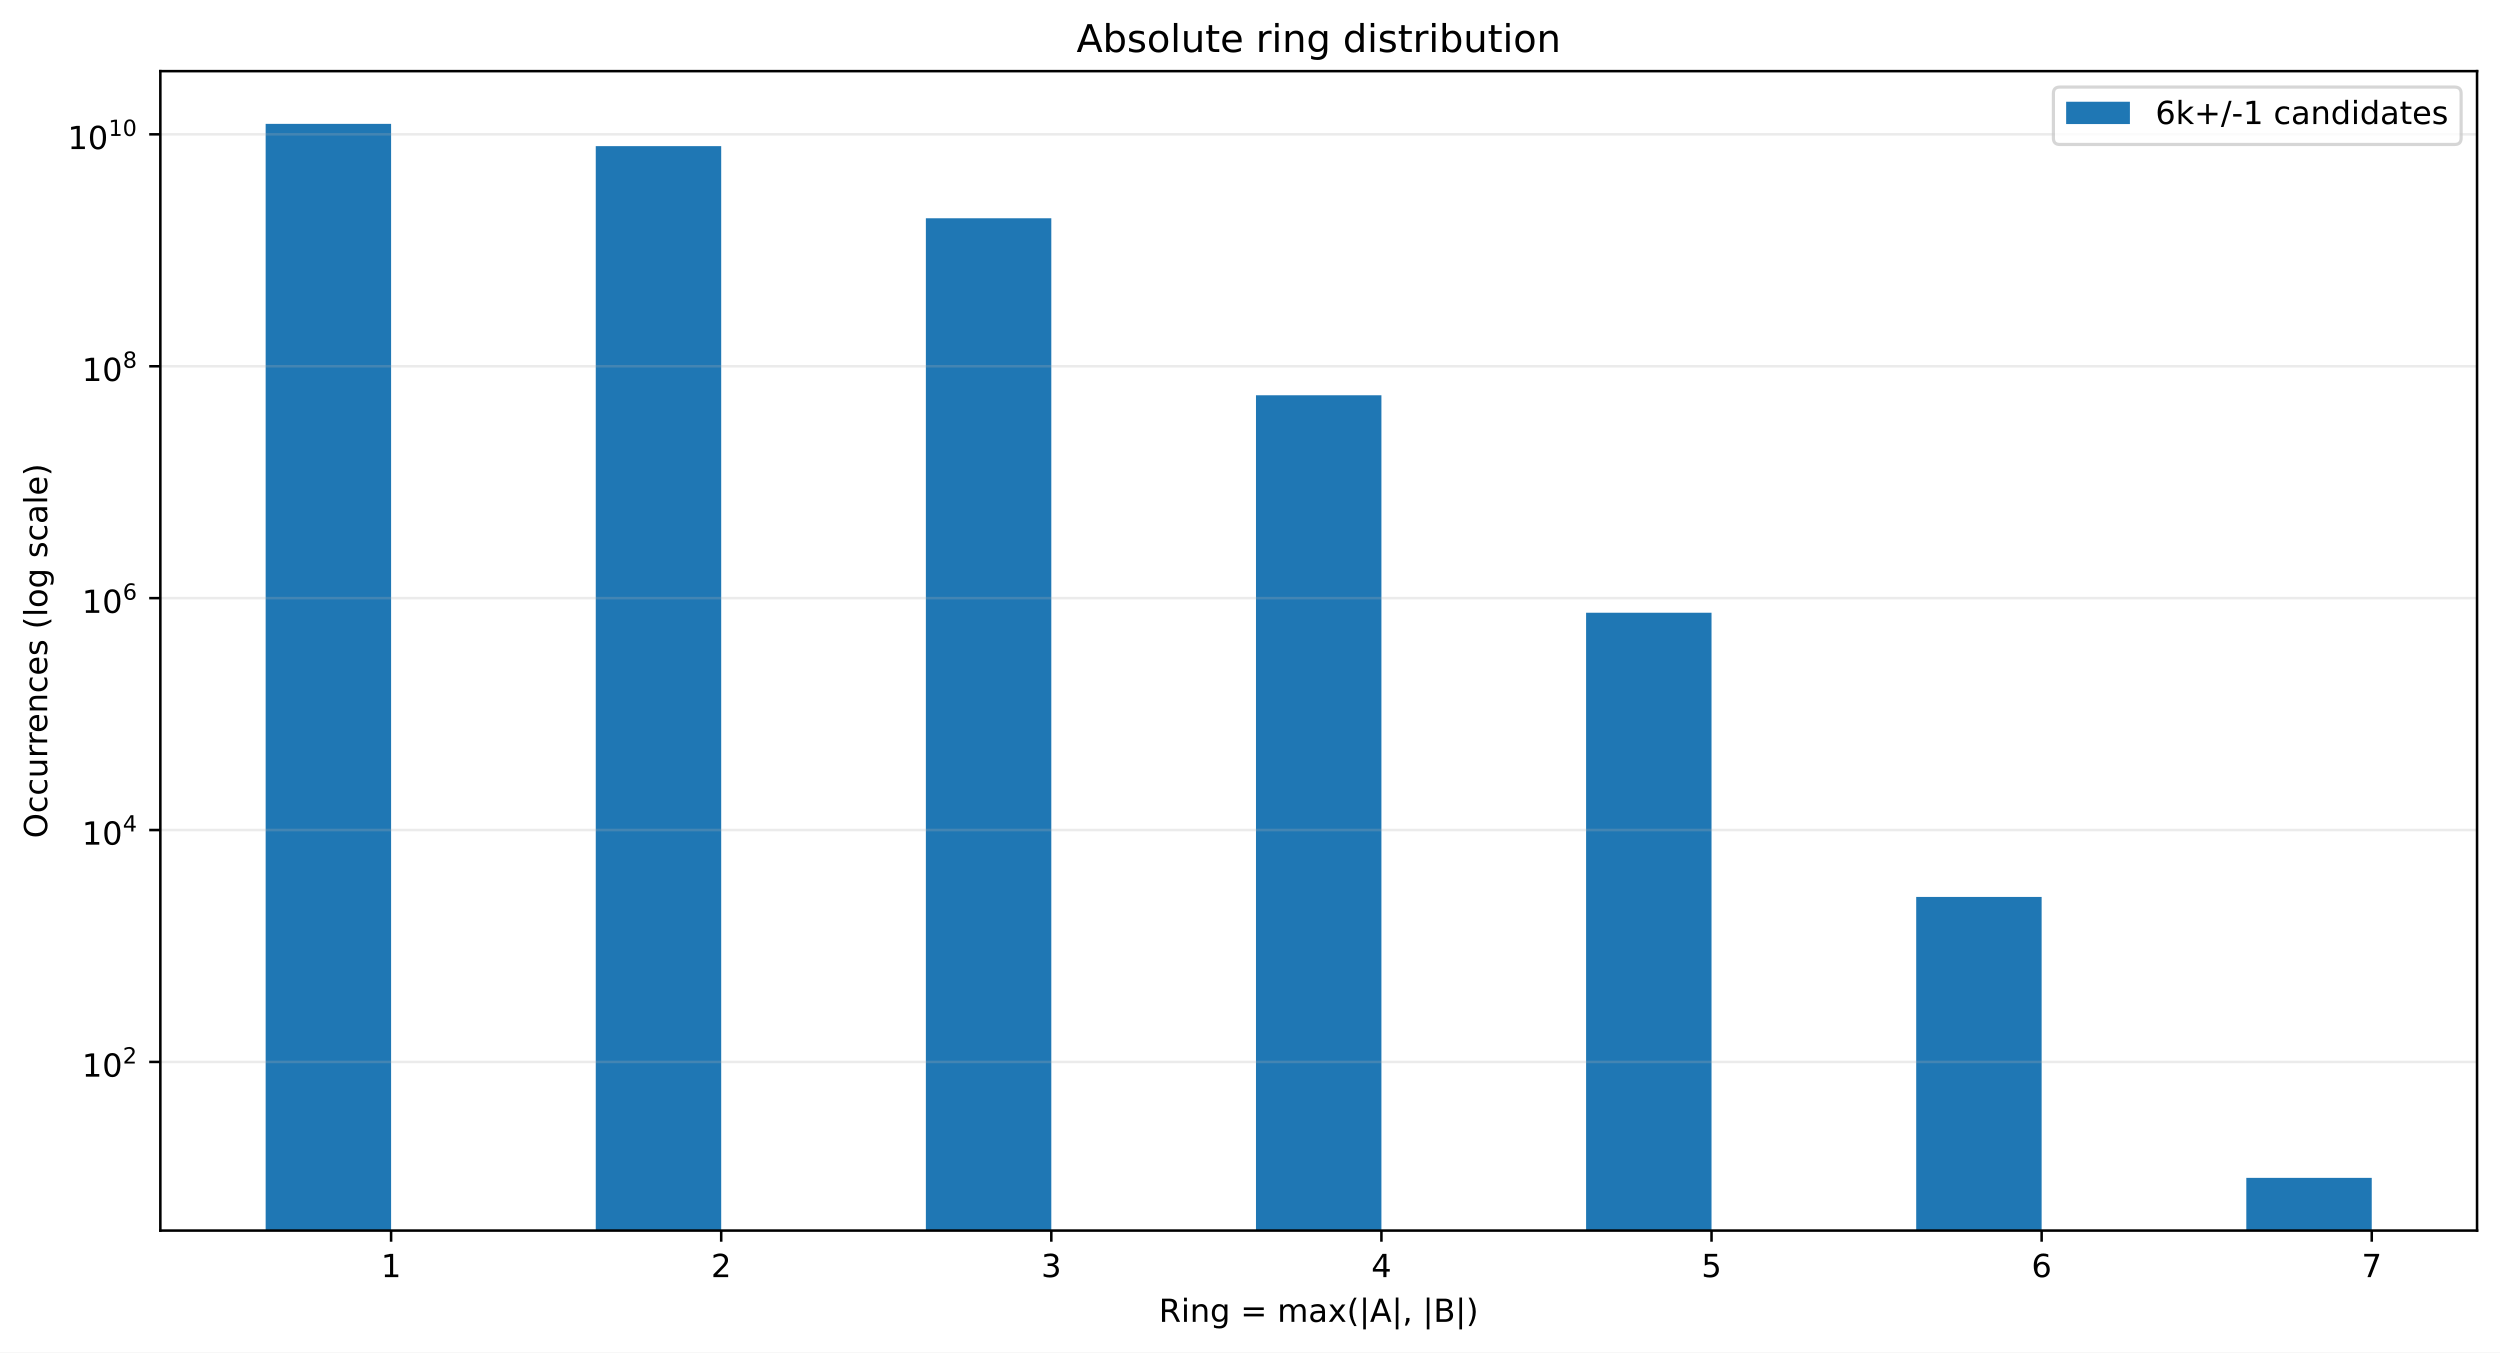
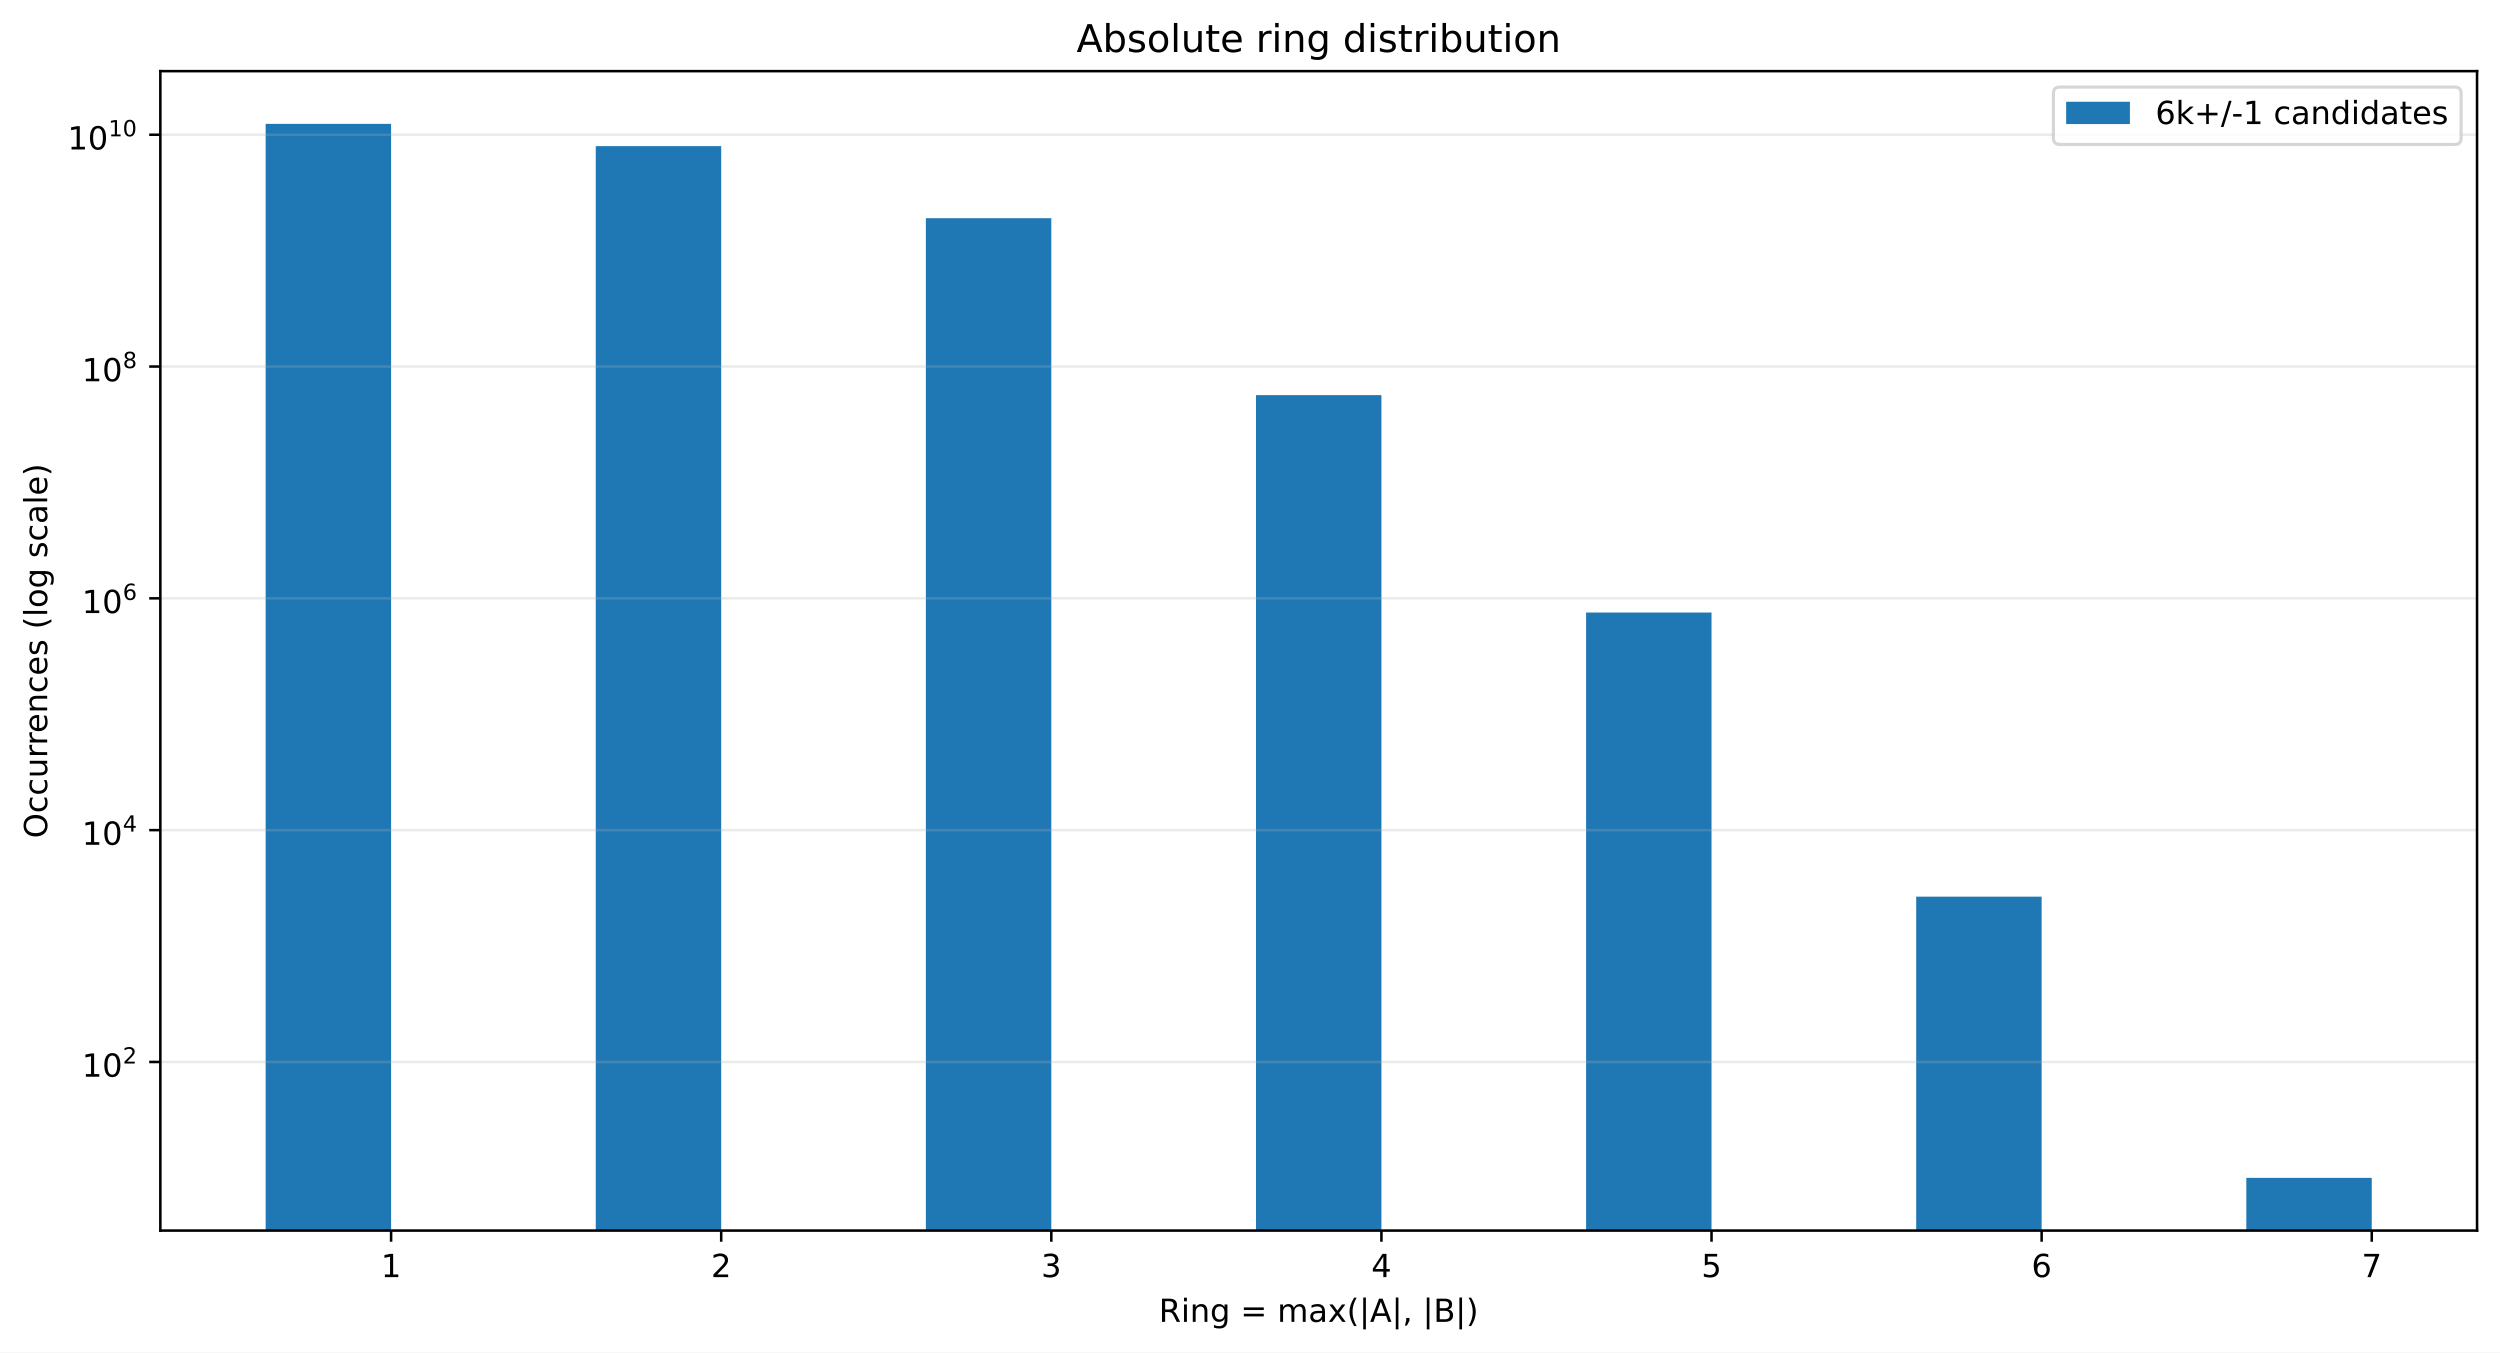
<svg xmlns="http://www.w3.org/2000/svg" xmlns:xlink="http://www.w3.org/1999/xlink" width="784.258pt" height="424.28pt" viewBox="0 0 784.258 424.28" version="1.1">
  <defs>
    <style type="text/css">*{stroke-linejoin: round; stroke-linecap: butt}</style>
  </defs>
  <g id="figure_1">
    <g id="patch_1">
      <path d="M 0 424.28  L 784.258 424.28  L 784.258 0  L 0 0  z " style="fill: #ffffff" />
    </g>
    <g id="axes_1">
      <g id="patch_2">
        <path d="M 50.301 386.036  L 777.058 386.036  L 777.058 22.318  L 50.301 22.318  z " style="fill: #ffffff" />
      </g>
      <g id="patch_3">
-         <path d="M 83.335 36778.925  L 122.687 36778.925  L 122.687 38.851  L 83.335 38.851  z " clip-path="url(#p8f1dd2ed86)" style="fill: #1f77b4" />
+         <path d="M 83.335 36765.786  L 122.687 36765.786  L 122.687 38.851  L 83.335 38.851  z " clip-path="url(#p5eeb4ebac0)" style="fill: #1f77b4" />
      </g>
      <g id="patch_4">
-         <path d="M 186.891 36778.925  L 226.243 36778.925  L 226.243 45.852  L 186.891 45.852  z " clip-path="url(#p8f1dd2ed86)" style="fill: #1f77b4" />
+         <path d="M 186.891 36765.786  L 226.243 36765.786  L 226.243 45.849  L 186.891 45.849  z " clip-path="url(#p5eeb4ebac0)" style="fill: #1f77b4" />
      </g>
      <g id="patch_5">
-         <path d="M 290.448 36778.925  L 329.799 36778.925  L 329.799 68.464  L 290.448 68.464  z " clip-path="url(#p8f1dd2ed86)" style="fill: #1f77b4" />
+         <path d="M 290.448 36765.786  L 329.799 36765.786  L 329.799 68.454  L 290.448 68.454  z " clip-path="url(#p5eeb4ebac0)" style="fill: #1f77b4" />
      </g>
      <g id="patch_6">
-         <path d="M 394.004 36778.925  L 433.355 36778.925  L 433.355 123.992  L 394.004 123.992  z " clip-path="url(#p8f1dd2ed86)" style="fill: #1f77b4" />
+         <path d="M 394.004 36765.786  L 433.355 36765.786  L 433.355 123.961  L 394.004 123.961  z " clip-path="url(#p5eeb4ebac0)" style="fill: #1f77b4" />
      </g>
      <g id="patch_7">
-         <path d="M 497.56 36778.925  L 536.912 36778.925  L 536.912 192.21  L 497.56 192.21  z " clip-path="url(#p8f1dd2ed86)" style="fill: #1f77b4" />
+         <path d="M 497.56 36765.786  L 536.912 36765.786  L 536.912 192.157  L 497.56 192.157  z " clip-path="url(#p5eeb4ebac0)" style="fill: #1f77b4" />
      </g>
      <g id="patch_8">
-         <path d="M 601.116 36778.925  L 640.468 36778.925  L 640.468 281.368  L 601.116 281.368  z " clip-path="url(#p8f1dd2ed86)" style="fill: #1f77b4" />
+         <path d="M 601.116 36765.786  L 640.468 36765.786  L 640.468 281.293  L 601.116 281.293  z " clip-path="url(#p5eeb4ebac0)" style="fill: #1f77b4" />
      </g>
      <g id="patch_9">
-         <path d="M 704.673 36778.925  L 744.024 36778.925  L 744.024 369.503  L 704.673 369.503  z " clip-path="url(#p8f1dd2ed86)" style="fill: #1f77b4" />
+         <path d="M 704.673 36765.786  L 744.024 36765.786  L 744.024 369.503  L 704.673 369.503  z " clip-path="url(#p5eeb4ebac0)" style="fill: #1f77b4" />
      </g>
      <g id="matplotlib.axis_1">
        <g id="xtick_1">
          <g id="line2d_1">
            <defs>
-               <path id="mabdef6f0d0" d="M 0 0  L 0 3.5  " style="stroke: #000000; stroke-width: 0.8" />
+               <path id="mdc6a8f4174" d="M 0 0  L 0 3.5  " style="stroke: #000000; stroke-width: 0.8" />
            </defs>
            <g>
-               <use xlink:href="#mabdef6f0d0" x="122.687" y="386.036" style="stroke: #000000; stroke-width: 0.8" />
+               <use xlink:href="#mdc6a8f4174" x="122.687" y="386.036" style="stroke: #000000; stroke-width: 0.8" />
            </g>
          </g>
          <g id="text_1">
            <g transform="translate(119.5053 400.6334) scale(0.1 -0.1)">
              <defs>
                <path id="DejaVuSans-14" d="M 794 531  L 1825 531  L 1825 4091  L 703 3866  L 703 4441  L 1819 4666  L 2450 4666  L 2450 531  L 3481 531  L 3481 0  L 794 0  L 794 531  z " transform="scale(0.015625)" />
              </defs>
              <use xlink:href="#DejaVuSans-14" />
            </g>
          </g>
        </g>
        <g id="xtick_2">
          <g id="line2d_2">
            <g>
-               <use xlink:href="#mabdef6f0d0" x="226.243" y="386.036" style="stroke: #000000; stroke-width: 0.8" />
+               <use xlink:href="#mdc6a8f4174" x="226.243" y="386.036" style="stroke: #000000; stroke-width: 0.8" />
            </g>
          </g>
          <g id="text_2">
            <g transform="translate(223.0616 400.6334) scale(0.1 -0.1)">
              <defs>
                <path id="DejaVuSans-15" d="M 1228 531  L 3431 531  L 3431 0  L 469 0  L 469 531  Q 828 903 1448 1529  Q 2069 2156 2228 2338  Q 2531 2678 2651 2914  Q 2772 3150 2772 3378  Q 2772 3750 2511 3984  Q 2250 4219 1831 4219  Q 1534 4219 1204 4116  Q 875 4013 500 3803  L 500 4441  Q 881 4594 1212 4672  Q 1544 4750 1819 4750  Q 2544 4750 2975 4387  Q 3406 4025 3406 3419  Q 3406 3131 3298 2873  Q 3191 2616 2906 2266  Q 2828 2175 2409 1742  Q 1991 1309 1228 531  z " transform="scale(0.015625)" />
              </defs>
              <use xlink:href="#DejaVuSans-15" />
            </g>
          </g>
        </g>
        <g id="xtick_3">
          <g id="line2d_3">
            <g>
-               <use xlink:href="#mabdef6f0d0" x="329.799" y="386.036" style="stroke: #000000; stroke-width: 0.8" />
+               <use xlink:href="#mdc6a8f4174" x="329.799" y="386.036" style="stroke: #000000; stroke-width: 0.8" />
            </g>
          </g>
          <g id="text_3">
            <g transform="translate(326.6178 400.6334) scale(0.1 -0.1)">
              <defs>
                <path id="DejaVuSans-16" d="M 2597 2516  Q 3050 2419 3304 2112  Q 3559 1806 3559 1356  Q 3559 666 3084 287  Q 2609 -91 1734 -91  Q 1441 -91 1130 -33  Q 819 25 488 141  L 488 750  Q 750 597 1062 519  Q 1375 441 1716 441  Q 2309 441 2620 675  Q 2931 909 2931 1356  Q 2931 1769 2642 2001  Q 2353 2234 1838 2234  L 1294 2234  L 1294 2753  L 1863 2753  Q 2328 2753 2575 2939  Q 2822 3125 2822 3475  Q 2822 3834 2567 4026  Q 2313 4219 1838 4219  Q 1578 4219 1281 4162  Q 984 4106 628 3988  L 628 4550  Q 988 4650 1302 4700  Q 1616 4750 1894 4750  Q 2613 4750 3031 4423  Q 3450 4097 3450 3541  Q 3450 3153 3228 2886  Q 3006 2619 2597 2516  z " transform="scale(0.015625)" />
              </defs>
              <use xlink:href="#DejaVuSans-16" />
            </g>
          </g>
        </g>
        <g id="xtick_4">
          <g id="line2d_4">
            <g>
-               <use xlink:href="#mabdef6f0d0" x="433.355" y="386.036" style="stroke: #000000; stroke-width: 0.8" />
+               <use xlink:href="#mdc6a8f4174" x="433.355" y="386.036" style="stroke: #000000; stroke-width: 0.8" />
            </g>
          </g>
          <g id="text_4">
            <g transform="translate(430.174 400.6334) scale(0.1 -0.1)">
              <defs>
                <path id="DejaVuSans-17" d="M 2419 4116  L 825 1625  L 2419 1625  L 2419 4116  z M 2253 4666  L 3047 4666  L 3047 1625  L 3713 1625  L 3713 1100  L 3047 1100  L 3047 0  L 2419 0  L 2419 1100  L 313 1100  L 313 1709  L 2253 4666  z " transform="scale(0.015625)" />
              </defs>
              <use xlink:href="#DejaVuSans-17" />
            </g>
          </g>
        </g>
        <g id="xtick_5">
          <g id="line2d_5">
            <g>
-               <use xlink:href="#mabdef6f0d0" x="536.912" y="386.036" style="stroke: #000000; stroke-width: 0.8" />
+               <use xlink:href="#mdc6a8f4174" x="536.912" y="386.036" style="stroke: #000000; stroke-width: 0.8" />
            </g>
          </g>
          <g id="text_5">
            <g transform="translate(533.7303 400.6334) scale(0.1 -0.1)">
              <defs>
                <path id="DejaVuSans-18" d="M 691 4666  L 3169 4666  L 3169 4134  L 1269 4134  L 1269 2991  Q 1406 3038 1543 3061  Q 1681 3084 1819 3084  Q 2600 3084 3056 2656  Q 3513 2228 3513 1497  Q 3513 744 3044 326  Q 2575 -91 1722 -91  Q 1428 -91 1123 -41  Q 819 9 494 109  L 494 744  Q 775 591 1075 516  Q 1375 441 1709 441  Q 2250 441 2565 725  Q 2881 1009 2881 1497  Q 2881 1984 2565 2268  Q 2250 2553 1709 2553  Q 1456 2553 1204 2497  Q 953 2441 691 2322  L 691 4666  z " transform="scale(0.015625)" />
              </defs>
              <use xlink:href="#DejaVuSans-18" />
            </g>
          </g>
        </g>
        <g id="xtick_6">
          <g id="line2d_6">
            <g>
-               <use xlink:href="#mabdef6f0d0" x="640.468" y="386.036" style="stroke: #000000; stroke-width: 0.8" />
+               <use xlink:href="#mdc6a8f4174" x="640.468" y="386.036" style="stroke: #000000; stroke-width: 0.8" />
            </g>
          </g>
          <g id="text_6">
            <g transform="translate(637.2865 400.6334) scale(0.1 -0.1)">
              <defs>
                <path id="DejaVuSans-19" d="M 2113 2584  Q 1688 2584 1439 2293  Q 1191 2003 1191 1497  Q 1191 994 1439 701  Q 1688 409 2113 409  Q 2538 409 2786 701  Q 3034 994 3034 1497  Q 3034 2003 2786 2293  Q 2538 2584 2113 2584  z M 3366 4563  L 3366 3988  Q 3128 4100 2886 4159  Q 2644 4219 2406 4219  Q 1781 4219 1451 3797  Q 1122 3375 1075 2522  Q 1259 2794 1537 2939  Q 1816 3084 2150 3084  Q 2853 3084 3261 2657  Q 3669 2231 3669 1497  Q 3669 778 3244 343  Q 2819 -91 2113 -91  Q 1303 -91 875 529  Q 447 1150 447 2328  Q 447 3434 972 4092  Q 1497 4750 2381 4750  Q 2619 4750 2861 4703  Q 3103 4656 3366 4563  z " transform="scale(0.015625)" />
              </defs>
              <use xlink:href="#DejaVuSans-19" />
            </g>
          </g>
        </g>
        <g id="xtick_7">
          <g id="line2d_7">
            <g>
-               <use xlink:href="#mabdef6f0d0" x="744.024" y="386.036" style="stroke: #000000; stroke-width: 0.8" />
+               <use xlink:href="#mdc6a8f4174" x="744.024" y="386.036" style="stroke: #000000; stroke-width: 0.8" />
            </g>
          </g>
          <g id="text_7">
            <g transform="translate(740.8427 400.6334) scale(0.1 -0.1)">
              <defs>
                <path id="DejaVuSans-1a" d="M 525 4666  L 3525 4666  L 3525 4397  L 1831 0  L 1172 0  L 2766 4134  L 525 4134  L 525 4666  z " transform="scale(0.015625)" />
              </defs>
              <use xlink:href="#DejaVuSans-1a" />
            </g>
          </g>
        </g>
        <g id="text_8">
          <g transform="translate(363.5437 414.678) scale(0.1 -0.1)">
            <defs>
              <path id="DejaVuSans-35" d="M 2841 2188  Q 3044 2119 3236 1894  Q 3428 1669 3622 1275  L 4263 0  L 3584 0  L 2988 1197  Q 2756 1666 2539 1819  Q 2322 1972 1947 1972  L 1259 1972  L 1259 0  L 628 0  L 628 4666  L 2053 4666  Q 2853 4666 3247 4331  Q 3641 3997 3641 3322  Q 3641 2881 3436 2590  Q 3231 2300 2841 2188  z M 1259 4147  L 1259 2491  L 2053 2491  Q 2509 2491 2742 2702  Q 2975 2913 2975 3322  Q 2975 3731 2742 3939  Q 2509 4147 2053 4147  L 1259 4147  z " transform="scale(0.015625)" />
              <path id="DejaVuSans-4c" d="M 603 3500  L 1178 3500  L 1178 0  L 603 0  L 603 3500  z M 603 4863  L 1178 4863  L 1178 4134  L 603 4134  L 603 4863  z " transform="scale(0.015625)" />
              <path id="DejaVuSans-51" d="M 3513 2113  L 3513 0  L 2938 0  L 2938 2094  Q 2938 2591 2744 2837  Q 2550 3084 2163 3084  Q 1697 3084 1428 2787  Q 1159 2491 1159 1978  L 1159 0  L 581 0  L 581 3500  L 1159 3500  L 1159 2956  Q 1366 3272 1645 3428  Q 1925 3584 2291 3584  Q 2894 3584 3203 3211  Q 3513 2838 3513 2113  z " transform="scale(0.015625)" />
              <path id="DejaVuSans-4a" d="M 2906 1791  Q 2906 2416 2648 2759  Q 2391 3103 1925 3103  Q 1463 3103 1205 2759  Q 947 2416 947 1791  Q 947 1169 1205 825  Q 1463 481 1925 481  Q 2391 481 2648 825  Q 2906 1169 2906 1791  z M 3481 434  Q 3481 -459 3084 -895  Q 2688 -1331 1869 -1331  Q 1566 -1331 1297 -1286  Q 1028 -1241 775 -1147  L 775 -588  Q 1028 -725 1275 -790  Q 1522 -856 1778 -856  Q 2344 -856 2625 -561  Q 2906 -266 2906 331  L 2906 616  Q 2728 306 2450 153  Q 2172 0 1784 0  Q 1141 0 747 490  Q 353 981 353 1791  Q 353 2603 747 3093  Q 1141 3584 1784 3584  Q 2172 3584 2450 3431  Q 2728 3278 2906 2969  L 2906 3500  L 3481 3500  L 3481 434  z " transform="scale(0.015625)" />
              <path id="DejaVuSans-3" transform="scale(0.015625)" />
              <path id="DejaVuSans-20" d="M 678 2906  L 4684 2906  L 4684 2381  L 678 2381  L 678 2906  z M 678 1631  L 4684 1631  L 4684 1100  L 678 1100  L 678 1631  z " transform="scale(0.015625)" />
              <path id="DejaVuSans-50" d="M 3328 2828  Q 3544 3216 3844 3400  Q 4144 3584 4550 3584  Q 5097 3584 5394 3201  Q 5691 2819 5691 2113  L 5691 0  L 5113 0  L 5113 2094  Q 5113 2597 4934 2840  Q 4756 3084 4391 3084  Q 3944 3084 3684 2787  Q 3425 2491 3425 1978  L 3425 0  L 2847 0  L 2847 2094  Q 2847 2600 2669 2842  Q 2491 3084 2119 3084  Q 1678 3084 1418 2786  Q 1159 2488 1159 1978  L 1159 0  L 581 0  L 581 3500  L 1159 3500  L 1159 2956  Q 1356 3278 1631 3431  Q 1906 3584 2284 3584  Q 2666 3584 2933 3390  Q 3200 3197 3328 2828  z " transform="scale(0.015625)" />
              <path id="DejaVuSans-44" d="M 2194 1759  Q 1497 1759 1228 1600  Q 959 1441 959 1056  Q 959 750 1161 570  Q 1363 391 1709 391  Q 2188 391 2477 730  Q 2766 1069 2766 1631  L 2766 1759  L 2194 1759  z M 3341 1997  L 3341 0  L 2766 0  L 2766 531  Q 2569 213 2275 61  Q 1981 -91 1556 -91  Q 1019 -91 701 211  Q 384 513 384 1019  Q 384 1609 779 1909  Q 1175 2209 1959 2209  L 2766 2209  L 2766 2266  Q 2766 2663 2505 2880  Q 2244 3097 1772 3097  Q 1472 3097 1187 3025  Q 903 2953 641 2809  L 641 3341  Q 956 3463 1253 3523  Q 1550 3584 1831 3584  Q 2591 3584 2966 3190  Q 3341 2797 3341 1997  z " transform="scale(0.015625)" />
              <path id="DejaVuSans-5b" d="M 3513 3500  L 2247 1797  L 3578 0  L 2900 0  L 1881 1375  L 863 0  L 184 0  L 1544 1831  L 300 3500  L 978 3500  L 1906 2253  L 2834 3500  L 3513 3500  z " transform="scale(0.015625)" />
              <path id="DejaVuSans-b" d="M 1984 4856  Q 1566 4138 1362 3434  Q 1159 2731 1159 2009  Q 1159 1288 1364 580  Q 1569 -128 1984 -844  L 1484 -844  Q 1016 -109 783 600  Q 550 1309 550 2009  Q 550 2706 781 3412  Q 1013 4119 1484 4856  L 1984 4856  z " transform="scale(0.015625)" />
              <path id="DejaVuSans-5f" d="M 1344 4891  L 1344 -1509  L 813 -1509  L 813 4891  L 1344 4891  z " transform="scale(0.015625)" />
              <path id="DejaVuSans-24" d="M 2188 4044  L 1331 1722  L 3047 1722  L 2188 4044  z M 1831 4666  L 2547 4666  L 4325 0  L 3669 0  L 3244 1197  L 1141 1197  L 716 0  L 50 0  L 1831 4666  z " transform="scale(0.015625)" />
              <path id="DejaVuSans-f" d="M 750 794  L 1409 794  L 1409 256  L 897 -744  L 494 -744  L 750 256  L 750 794  z " transform="scale(0.015625)" />
              <path id="DejaVuSans-25" d="M 1259 2228  L 1259 519  L 2272 519  Q 2781 519 3026 730  Q 3272 941 3272 1375  Q 3272 1813 3026 2020  Q 2781 2228 2272 2228  L 1259 2228  z M 1259 4147  L 1259 2741  L 2194 2741  Q 2656 2741 2882 2914  Q 3109 3088 3109 3444  Q 3109 3797 2882 3972  Q 2656 4147 2194 4147  L 1259 4147  z M 628 4666  L 2241 4666  Q 2963 4666 3353 4366  Q 3744 4066 3744 3513  Q 3744 3084 3544 2831  Q 3344 2578 2956 2516  Q 3422 2416 3680 2098  Q 3938 1781 3938 1306  Q 3938 681 3513 340  Q 3088 0 2303 0  L 628 0  L 628 4666  z " transform="scale(0.015625)" />
              <path id="DejaVuSans-c" d="M 513 4856  L 1013 4856  Q 1481 4119 1714 3412  Q 1947 2706 1947 2009  Q 1947 1309 1714 600  Q 1481 -109 1013 -844  L 513 -844  Q 928 -128 1133 580  Q 1338 1288 1338 2009  Q 1338 2731 1133 3434  Q 928 4138 513 4856  z " transform="scale(0.015625)" />
            </defs>
            <use xlink:href="#DejaVuSans-35" />
            <use xlink:href="#DejaVuSans-4c" transform="translate(69.48438 0)" />
            <use xlink:href="#DejaVuSans-51" transform="translate(97.26562 0)" />
            <use xlink:href="#DejaVuSans-4a" transform="translate(160.6406 0)" />
            <use xlink:href="#DejaVuSans-3" transform="translate(224.125 0)" />
            <use xlink:href="#DejaVuSans-20" transform="translate(255.9062 0)" />
            <use xlink:href="#DejaVuSans-3" transform="translate(339.7031 0)" />
            <use xlink:href="#DejaVuSans-50" transform="translate(371.4844 0)" />
            <use xlink:href="#DejaVuSans-44" transform="translate(468.8906 0)" />
            <use xlink:href="#DejaVuSans-5b" transform="translate(530.1719 0)" />
            <use xlink:href="#DejaVuSans-b" transform="translate(589.3594 0)" />
            <use xlink:href="#DejaVuSans-5f" transform="translate(628.375 0)" />
            <use xlink:href="#DejaVuSans-24" transform="translate(662.0625 0)" />
            <use xlink:href="#DejaVuSans-5f" transform="translate(730.4688 0)" />
            <use xlink:href="#DejaVuSans-f" transform="translate(764.1562 0)" />
            <use xlink:href="#DejaVuSans-3" transform="translate(795.9375 0)" />
            <use xlink:href="#DejaVuSans-5f" transform="translate(827.7188 0)" />
            <use xlink:href="#DejaVuSans-25" transform="translate(861.4062 0)" />
            <use xlink:href="#DejaVuSans-5f" transform="translate(930.0156 0)" />
            <use xlink:href="#DejaVuSans-c" transform="translate(963.7031 0)" />
          </g>
        </g>
      </g>
      <g id="matplotlib.axis_2">
        <g id="ytick_1">
          <g id="line2d_8">
-             <path d="M 50.301 333.13  L 777.058 333.13  " clip-path="url(#p8f1dd2ed86)" style="fill: none; stroke: #b0b0b0; stroke-opacity: 0.25; stroke-width: 0.8; stroke-linecap: square" />
+             <path d="M 50.301 333.143  L 777.058 333.143  " clip-path="url(#p5eeb4ebac0)" style="fill: none; stroke: #b0b0b0; stroke-opacity: 0.25; stroke-width: 0.8; stroke-linecap: square" />
          </g>
          <g id="line2d_9">
            <defs>
-               <path id="m14657a3ca1" d="M 0 0  L -3.5 0  " style="stroke: #000000; stroke-width: 0.8" />
+               <path id="m5a75ca7a76" d="M 0 0  L -3.5 0  " style="stroke: #000000; stroke-width: 0.8" />
            </defs>
            <g>
-               <use xlink:href="#m14657a3ca1" x="50.301" y="333.13" style="stroke: #000000; stroke-width: 0.8" />
+               <use xlink:href="#m5a75ca7a76" x="50.301" y="333.143" style="stroke: #000000; stroke-width: 0.8" />
            </g>
          </g>
          <g id="text_9">
-             <g transform="translate(25.70078 337.8301) scale(0.1 -0.1)">
+             <g transform="translate(25.70078 337.8432) scale(0.1 -0.1)">
              <defs>
                <path id="DejaVuSans-13" d="M 2034 4250  Q 1547 4250 1301 3770  Q 1056 3291 1056 2328  Q 1056 1369 1301 889  Q 1547 409 2034 409  Q 2525 409 2770 889  Q 3016 1369 3016 2328  Q 3016 3291 2770 3770  Q 2525 4250 2034 4250  z M 2034 4750  Q 2819 4750 3233 4129  Q 3647 3509 3647 2328  Q 3647 1150 3233 529  Q 2819 -91 2034 -91  Q 1250 -91 836 529  Q 422 1150 422 2328  Q 422 3509 836 4129  Q 1250 4750 2034 4750  z " transform="scale(0.015625)" />
              </defs>
              <use xlink:href="#DejaVuSans-14" transform="translate(0 0.746875)" />
              <use xlink:href="#DejaVuSans-13" transform="translate(63.62305 0.746875)" />
              <use xlink:href="#DejaVuSans-15" transform="translate(128.2031 42.04688) scale(0.7)" />
            </g>
          </g>
        </g>
        <g id="ytick_2">
          <g id="line2d_10">
-             <path d="M 50.301 260.384  L 777.058 260.384  " clip-path="url(#p8f1dd2ed86)" style="fill: none; stroke: #b0b0b0; stroke-opacity: 0.25; stroke-width: 0.8; stroke-linecap: square" />
+             <path d="M 50.301 260.423  L 777.058 260.423  " clip-path="url(#p5eeb4ebac0)" style="fill: none; stroke: #b0b0b0; stroke-opacity: 0.25; stroke-width: 0.8; stroke-linecap: square" />
          </g>
          <g id="line2d_11">
            <g>
-               <use xlink:href="#m14657a3ca1" x="50.301" y="260.384" style="stroke: #000000; stroke-width: 0.8" />
+               <use xlink:href="#m5a75ca7a76" x="50.301" y="260.423" style="stroke: #000000; stroke-width: 0.8" />
            </g>
          </g>
          <g id="text_10">
-             <g transform="translate(25.70078 265.034) scale(0.1 -0.1)">
+             <g transform="translate(25.70078 265.0734) scale(0.1 -0.1)">
              <use xlink:href="#DejaVuSans-14" transform="translate(0 0.665625)" />
              <use xlink:href="#DejaVuSans-13" transform="translate(63.62305 0.665625)" />
              <use xlink:href="#DejaVuSans-17" transform="translate(128.2031 41.96563) scale(0.7)" />
            </g>
          </g>
        </g>
        <g id="ytick_3">
          <g id="line2d_12">
-             <path d="M 50.301 187.638  L 777.058 187.638  " clip-path="url(#p8f1dd2ed86)" style="fill: none; stroke: #b0b0b0; stroke-opacity: 0.25; stroke-width: 0.8; stroke-linecap: square" />
+             <path d="M 50.301 187.704  L 777.058 187.704  " clip-path="url(#p5eeb4ebac0)" style="fill: none; stroke: #b0b0b0; stroke-opacity: 0.25; stroke-width: 0.8; stroke-linecap: square" />
          </g>
          <g id="line2d_13">
            <g>
-               <use xlink:href="#m14657a3ca1" x="50.301" y="187.638" style="stroke: #000000; stroke-width: 0.8" />
+               <use xlink:href="#m5a75ca7a76" x="50.301" y="187.704" style="stroke: #000000; stroke-width: 0.8" />
            </g>
          </g>
          <g id="text_11">
-             <g transform="translate(25.70078 192.3379) scale(0.1 -0.1)">
+             <g transform="translate(25.70078 192.4035) scale(0.1 -0.1)">
              <use xlink:href="#DejaVuSans-14" transform="translate(0 0.746875)" />
              <use xlink:href="#DejaVuSans-13" transform="translate(63.62305 0.746875)" />
              <use xlink:href="#DejaVuSans-19" transform="translate(128.2031 42.04688) scale(0.7)" />
            </g>
          </g>
        </g>
        <g id="ytick_4">
          <g id="line2d_14">
-             <path d="M 50.301 114.892  L 777.058 114.892  " clip-path="url(#p8f1dd2ed86)" style="fill: none; stroke: #b0b0b0; stroke-opacity: 0.25; stroke-width: 0.8; stroke-linecap: square" />
+             <path d="M 50.301 114.984  L 777.058 114.984  " clip-path="url(#p5eeb4ebac0)" style="fill: none; stroke: #b0b0b0; stroke-opacity: 0.25; stroke-width: 0.8; stroke-linecap: square" />
          </g>
          <g id="line2d_15">
            <g>
-               <use xlink:href="#m14657a3ca1" x="50.301" y="114.892" style="stroke: #000000; stroke-width: 0.8" />
+               <use xlink:href="#m5a75ca7a76" x="50.301" y="114.984" style="stroke: #000000; stroke-width: 0.8" />
            </g>
          </g>
          <g id="text_12">
-             <g transform="translate(25.70078 119.5918) scale(0.1 -0.1)">
+             <g transform="translate(25.70078 119.6837) scale(0.1 -0.1)">
              <defs>
                <path id="DejaVuSans-1b" d="M 2034 2216  Q 1584 2216 1326 1975  Q 1069 1734 1069 1313  Q 1069 891 1326 650  Q 1584 409 2034 409  Q 2484 409 2743 651  Q 3003 894 3003 1313  Q 3003 1734 2745 1975  Q 2488 2216 2034 2216  z M 1403 2484  Q 997 2584 770 2862  Q 544 3141 544 3541  Q 544 4100 942 4425  Q 1341 4750 2034 4750  Q 2731 4750 3128 4425  Q 3525 4100 3525 3541  Q 3525 3141 3298 2862  Q 3072 2584 2669 2484  Q 3125 2378 3379 2068  Q 3634 1759 3634 1313  Q 3634 634 3220 271  Q 2806 -91 2034 -91  Q 1263 -91 848 271  Q 434 634 434 1313  Q 434 1759 690 2068  Q 947 2378 1403 2484  z M 1172 3481  Q 1172 3119 1398 2916  Q 1625 2713 2034 2713  Q 2441 2713 2670 2916  Q 2900 3119 2900 3481  Q 2900 3844 2670 4047  Q 2441 4250 2034 4250  Q 1625 4250 1398 4047  Q 1172 3844 1172 3481  z " transform="scale(0.015625)" />
              </defs>
              <use xlink:href="#DejaVuSans-14" transform="translate(0 0.746875)" />
              <use xlink:href="#DejaVuSans-13" transform="translate(63.62305 0.746875)" />
              <use xlink:href="#DejaVuSans-1b" transform="translate(128.2031 42.04688) scale(0.7)" />
            </g>
          </g>
        </g>
        <g id="ytick_5">
          <g id="line2d_16">
-             <path d="M 50.301 42.146  L 777.058 42.146  " clip-path="url(#p8f1dd2ed86)" style="fill: none; stroke: #b0b0b0; stroke-opacity: 0.25; stroke-width: 0.8; stroke-linecap: square" />
+             <path d="M 50.301 42.264  L 777.058 42.264  " clip-path="url(#p5eeb4ebac0)" style="fill: none; stroke: #b0b0b0; stroke-opacity: 0.25; stroke-width: 0.8; stroke-linecap: square" />
          </g>
          <g id="line2d_17">
            <g>
-               <use xlink:href="#m14657a3ca1" x="50.301" y="42.146" style="stroke: #000000; stroke-width: 0.8" />
+               <use xlink:href="#m5a75ca7a76" x="50.301" y="42.264" style="stroke: #000000; stroke-width: 0.8" />
            </g>
          </g>
          <g id="text_13">
-             <g transform="translate(21.20078 46.84572) scale(0.1 -0.1)">
+             <g transform="translate(21.20078 46.96385) scale(0.1 -0.1)">
              <use xlink:href="#DejaVuSans-14" transform="translate(0 0.746875)" />
              <use xlink:href="#DejaVuSans-13" transform="translate(63.62305 0.746875)" />
              <use xlink:href="#DejaVuSans-14" transform="translate(128.2031 42.04688) scale(0.7)" />
              <use xlink:href="#DejaVuSans-13" transform="translate(172.7393 42.04688) scale(0.7)" />
            </g>
          </g>
        </g>
        <g id="text_14">
          <g transform="translate(14.79844 262.9551) rotate(-90) scale(0.1 -0.1)">
            <defs>
              <path id="DejaVuSans-32" d="M 2522 4238  Q 1834 4238 1429 3725  Q 1025 3213 1025 2328  Q 1025 1447 1429 934  Q 1834 422 2522 422  Q 3209 422 3611 934  Q 4013 1447 4013 2328  Q 4013 3213 3611 3725  Q 3209 4238 2522 4238  z M 2522 4750  Q 3503 4750 4090 4092  Q 4678 3434 4678 2328  Q 4678 1225 4090 567  Q 3503 -91 2522 -91  Q 1538 -91 948 565  Q 359 1222 359 2328  Q 359 3434 948 4092  Q 1538 4750 2522 4750  z " transform="scale(0.015625)" />
              <path id="DejaVuSans-46" d="M 3122 3366  L 3122 2828  Q 2878 2963 2633 3030  Q 2388 3097 2138 3097  Q 1578 3097 1268 2742  Q 959 2388 959 1747  Q 959 1106 1268 751  Q 1578 397 2138 397  Q 2388 397 2633 464  Q 2878 531 3122 666  L 3122 134  Q 2881 22 2623 -34  Q 2366 -91 2075 -91  Q 1284 -91 818 406  Q 353 903 353 1747  Q 353 2603 823 3093  Q 1294 3584 2113 3584  Q 2378 3584 2631 3529  Q 2884 3475 3122 3366  z " transform="scale(0.015625)" />
              <path id="DejaVuSans-58" d="M 544 1381  L 544 3500  L 1119 3500  L 1119 1403  Q 1119 906 1312 657  Q 1506 409 1894 409  Q 2359 409 2629 706  Q 2900 1003 2900 1516  L 2900 3500  L 3475 3500  L 3475 0  L 2900 0  L 2900 538  Q 2691 219 2414 64  Q 2138 -91 1772 -91  Q 1169 -91 856 284  Q 544 659 544 1381  z M 1991 3584  L 1991 3584  z " transform="scale(0.015625)" />
              <path id="DejaVuSans-55" d="M 2631 2963  Q 2534 3019 2420 3045  Q 2306 3072 2169 3072  Q 1681 3072 1420 2755  Q 1159 2438 1159 1844  L 1159 0  L 581 0  L 581 3500  L 1159 3500  L 1159 2956  Q 1341 3275 1631 3429  Q 1922 3584 2338 3584  Q 2397 3584 2469 3576  Q 2541 3569 2628 3553  L 2631 2963  z " transform="scale(0.015625)" />
              <path id="DejaVuSans-48" d="M 3597 1894  L 3597 1613  L 953 1613  Q 991 1019 1311 708  Q 1631 397 2203 397  Q 2534 397 2845 478  Q 3156 559 3463 722  L 3463 178  Q 3153 47 2828 -22  Q 2503 -91 2169 -91  Q 1331 -91 842 396  Q 353 884 353 1716  Q 353 2575 817 3079  Q 1281 3584 2069 3584  Q 2775 3584 3186 3129  Q 3597 2675 3597 1894  z M 3022 2063  Q 3016 2534 2758 2815  Q 2500 3097 2075 3097  Q 1594 3097 1305 2825  Q 1016 2553 972 2059  L 3022 2063  z " transform="scale(0.015625)" />
              <path id="DejaVuSans-56" d="M 2834 3397  L 2834 2853  Q 2591 2978 2328 3040  Q 2066 3103 1784 3103  Q 1356 3103 1142 2972  Q 928 2841 928 2578  Q 928 2378 1081 2264  Q 1234 2150 1697 2047  L 1894 2003  Q 2506 1872 2764 1633  Q 3022 1394 3022 966  Q 3022 478 2636 193  Q 2250 -91 1575 -91  Q 1294 -91 989 -36  Q 684 19 347 128  L 347 722  Q 666 556 975 473  Q 1284 391 1588 391  Q 1994 391 2212 530  Q 2431 669 2431 922  Q 2431 1156 2273 1281  Q 2116 1406 1581 1522  L 1381 1569  Q 847 1681 609 1914  Q 372 2147 372 2553  Q 372 3047 722 3315  Q 1072 3584 1716 3584  Q 2034 3584 2315 3537  Q 2597 3491 2834 3397  z " transform="scale(0.015625)" />
              <path id="DejaVuSans-4f" d="M 603 4863  L 1178 4863  L 1178 0  L 603 0  L 603 4863  z " transform="scale(0.015625)" />
              <path id="DejaVuSans-52" d="M 1959 3097  Q 1497 3097 1228 2736  Q 959 2375 959 1747  Q 959 1119 1226 758  Q 1494 397 1959 397  Q 2419 397 2687 759  Q 2956 1122 2956 1747  Q 2956 2369 2687 2733  Q 2419 3097 1959 3097  z M 1959 3584  Q 2709 3584 3137 3096  Q 3566 2609 3566 1747  Q 3566 888 3137 398  Q 2709 -91 1959 -91  Q 1206 -91 779 398  Q 353 888 353 1747  Q 353 2609 779 3096  Q 1206 3584 1959 3584  z " transform="scale(0.015625)" />
            </defs>
            <use xlink:href="#DejaVuSans-32" />
            <use xlink:href="#DejaVuSans-46" transform="translate(78.71875 0)" />
            <use xlink:href="#DejaVuSans-46" transform="translate(133.7031 0)" />
            <use xlink:href="#DejaVuSans-58" transform="translate(188.6875 0)" />
            <use xlink:href="#DejaVuSans-55" transform="translate(252.0625 0)" />
            <use xlink:href="#DejaVuSans-55" transform="translate(291.4219 0)" />
            <use xlink:href="#DejaVuSans-48" transform="translate(330.3281 0)" />
            <use xlink:href="#DejaVuSans-51" transform="translate(391.8594 0)" />
            <use xlink:href="#DejaVuSans-46" transform="translate(455.2344 0)" />
            <use xlink:href="#DejaVuSans-48" transform="translate(510.2188 0)" />
            <use xlink:href="#DejaVuSans-56" transform="translate(571.75 0)" />
            <use xlink:href="#DejaVuSans-3" transform="translate(623.8438 0)" />
            <use xlink:href="#DejaVuSans-b" transform="translate(655.625 0)" />
            <use xlink:href="#DejaVuSans-4f" transform="translate(694.6406 0)" />
            <use xlink:href="#DejaVuSans-52" transform="translate(722.4219 0)" />
            <use xlink:href="#DejaVuSans-4a" transform="translate(783.6094 0)" />
            <use xlink:href="#DejaVuSans-3" transform="translate(847.0938 0)" />
            <use xlink:href="#DejaVuSans-56" transform="translate(878.875 0)" />
            <use xlink:href="#DejaVuSans-46" transform="translate(930.9688 0)" />
            <use xlink:href="#DejaVuSans-44" transform="translate(985.9531 0)" />
            <use xlink:href="#DejaVuSans-4f" transform="translate(1047.234 0)" />
            <use xlink:href="#DejaVuSans-48" transform="translate(1075.016 0)" />
            <use xlink:href="#DejaVuSans-c" transform="translate(1136.547 0)" />
          </g>
        </g>
      </g>
      <g id="patch_10">
        <path d="M 50.301 386.036  L 50.301 22.318  " style="fill: none; stroke: #000000; stroke-width: 0.8; stroke-linejoin: miter; stroke-linecap: square" />
      </g>
      <g id="patch_11">
        <path d="M 777.058 386.036  L 777.058 22.318  " style="fill: none; stroke: #000000; stroke-width: 0.8; stroke-linejoin: miter; stroke-linecap: square" />
      </g>
      <g id="patch_12">
        <path d="M 50.301 386.036  L 777.058 386.036  " style="fill: none; stroke: #000000; stroke-width: 0.8; stroke-linejoin: miter; stroke-linecap: square" />
      </g>
      <g id="patch_13">
        <path d="M 50.301 22.318  L 777.058 22.318  " style="fill: none; stroke: #000000; stroke-width: 0.8; stroke-linejoin: miter; stroke-linecap: square" />
      </g>
      <g id="text_15">
        <g transform="translate(337.7055 16.31812) scale(0.12 -0.12)">
          <defs>
            <path id="DejaVuSans-45" d="M 3116 1747  Q 3116 2381 2855 2742  Q 2594 3103 2138 3103  Q 1681 3103 1420 2742  Q 1159 2381 1159 1747  Q 1159 1113 1420 752  Q 1681 391 2138 391  Q 2594 391 2855 752  Q 3116 1113 3116 1747  z M 1159 2969  Q 1341 3281 1617 3432  Q 1894 3584 2278 3584  Q 2916 3584 3314 3078  Q 3713 2572 3713 1747  Q 3713 922 3314 415  Q 2916 -91 2278 -91  Q 1894 -91 1617 61  Q 1341 213 1159 525  L 1159 0  L 581 0  L 581 4863  L 1159 4863  L 1159 2969  z " transform="scale(0.015625)" />
            <path id="DejaVuSans-57" d="M 1172 4494  L 1172 3500  L 2356 3500  L 2356 3053  L 1172 3053  L 1172 1153  Q 1172 725 1289 603  Q 1406 481 1766 481  L 2356 481  L 2356 0  L 1766 0  Q 1100 0 847 248  Q 594 497 594 1153  L 594 3053  L 172 3053  L 172 3500  L 594 3500  L 594 4494  L 1172 4494  z " transform="scale(0.015625)" />
            <path id="DejaVuSans-47" d="M 2906 2969  L 2906 4863  L 3481 4863  L 3481 0  L 2906 0  L 2906 525  Q 2725 213 2448 61  Q 2172 -91 1784 -91  Q 1150 -91 751 415  Q 353 922 353 1747  Q 353 2572 751 3078  Q 1150 3584 1784 3584  Q 2172 3584 2448 3432  Q 2725 3281 2906 2969  z M 947 1747  Q 947 1113 1208 752  Q 1469 391 1925 391  Q 2381 391 2643 752  Q 2906 1113 2906 1747  Q 2906 2381 2643 2742  Q 2381 3103 1925 3103  Q 1469 3103 1208 2742  Q 947 2381 947 1747  z " transform="scale(0.015625)" />
          </defs>
          <use xlink:href="#DejaVuSans-24" />
          <use xlink:href="#DejaVuSans-45" transform="translate(68.40625 0)" />
          <use xlink:href="#DejaVuSans-56" transform="translate(131.8906 0)" />
          <use xlink:href="#DejaVuSans-52" transform="translate(183.9844 0)" />
          <use xlink:href="#DejaVuSans-4f" transform="translate(245.1719 0)" />
          <use xlink:href="#DejaVuSans-58" transform="translate(272.9531 0)" />
          <use xlink:href="#DejaVuSans-57" transform="translate(336.3281 0)" />
          <use xlink:href="#DejaVuSans-48" transform="translate(375.5312 0)" />
          <use xlink:href="#DejaVuSans-3" transform="translate(437.0625 0)" />
          <use xlink:href="#DejaVuSans-55" transform="translate(468.8438 0)" />
          <use xlink:href="#DejaVuSans-4c" transform="translate(509.9531 0)" />
          <use xlink:href="#DejaVuSans-51" transform="translate(537.7344 0)" />
          <use xlink:href="#DejaVuSans-4a" transform="translate(601.1094 0)" />
          <use xlink:href="#DejaVuSans-3" transform="translate(664.5938 0)" />
          <use xlink:href="#DejaVuSans-47" transform="translate(696.375 0)" />
          <use xlink:href="#DejaVuSans-4c" transform="translate(759.8594 0)" />
          <use xlink:href="#DejaVuSans-56" transform="translate(787.6406 0)" />
          <use xlink:href="#DejaVuSans-57" transform="translate(839.7344 0)" />
          <use xlink:href="#DejaVuSans-55" transform="translate(878.9375 0)" />
          <use xlink:href="#DejaVuSans-4c" transform="translate(920.0469 0)" />
          <use xlink:href="#DejaVuSans-45" transform="translate(947.8281 0)" />
          <use xlink:href="#DejaVuSans-58" transform="translate(1011.312 0)" />
          <use xlink:href="#DejaVuSans-57" transform="translate(1074.688 0)" />
          <use xlink:href="#DejaVuSans-4c" transform="translate(1113.891 0)" />
          <use xlink:href="#DejaVuSans-52" transform="translate(1141.672 0)" />
          <use xlink:href="#DejaVuSans-51" transform="translate(1202.859 0)" />
        </g>
      </g>
      <g id="legend_1">
        <g id="patch_14">
          <path d="M 646.158 45.319  L 770.058 45.319  Q 772.058 45.319 772.058 43.319  L 772.058 29.318  Q 772.058 27.318 770.058 27.318  L 646.158 27.318  Q 644.158 27.318 644.158 29.318  L 644.158 43.319  Q 644.158 45.319 646.158 45.319  z " style="fill: #ffffff; opacity: 0.8; stroke: #cccccc; stroke-linejoin: miter" />
        </g>
        <g id="patch_15">
          <path d="M 648.158 38.917  L 668.158 38.917  L 668.158 31.917  L 648.158 31.917  z " style="fill: #1f77b4" />
        </g>
        <g id="text_16">
          <g transform="translate(676.1584 38.91656) scale(0.1 -0.1)">
            <defs>
              <path id="DejaVuSans-4e" d="M 581 4863  L 1159 4863  L 1159 1991  L 2875 3500  L 3609 3500  L 1753 1863  L 3688 0  L 2938 0  L 1159 1709  L 1159 0  L 581 0  L 581 4863  z " transform="scale(0.015625)" />
              <path id="DejaVuSans-e" d="M 2944 4013  L 2944 2272  L 4684 2272  L 4684 1741  L 2944 1741  L 2944 0  L 2419 0  L 2419 1741  L 678 1741  L 678 2272  L 2419 2272  L 2419 4013  L 2944 4013  z " transform="scale(0.015625)" />
              <path id="DejaVuSans-12" d="M 1625 4666  L 2156 4666  L 531 -594  L 0 -594  L 1625 4666  z " transform="scale(0.015625)" />
              <path id="DejaVuSans-10" d="M 313 2009  L 1997 2009  L 1997 1497  L 313 1497  L 313 2009  z " transform="scale(0.015625)" />
            </defs>
            <use xlink:href="#DejaVuSans-19" />
            <use xlink:href="#DejaVuSans-4e" transform="translate(63.625 0)" />
            <use xlink:href="#DejaVuSans-e" transform="translate(121.5312 0)" />
            <use xlink:href="#DejaVuSans-12" transform="translate(205.3281 0)" />
            <use xlink:href="#DejaVuSans-10" transform="translate(239.0156 0)" />
            <use xlink:href="#DejaVuSans-14" transform="translate(275.0938 0)" />
            <use xlink:href="#DejaVuSans-3" transform="translate(338.7188 0)" />
            <use xlink:href="#DejaVuSans-46" transform="translate(370.5 0)" />
            <use xlink:href="#DejaVuSans-44" transform="translate(425.4844 0)" />
            <use xlink:href="#DejaVuSans-51" transform="translate(486.7656 0)" />
            <use xlink:href="#DejaVuSans-47" transform="translate(550.1406 0)" />
            <use xlink:href="#DejaVuSans-4c" transform="translate(613.625 0)" />
            <use xlink:href="#DejaVuSans-47" transform="translate(641.4062 0)" />
            <use xlink:href="#DejaVuSans-44" transform="translate(704.8906 0)" />
            <use xlink:href="#DejaVuSans-57" transform="translate(766.1719 0)" />
            <use xlink:href="#DejaVuSans-48" transform="translate(805.375 0)" />
            <use xlink:href="#DejaVuSans-56" transform="translate(866.9062 0)" />
          </g>
        </g>
      </g>
    </g>
  </g>
  <defs>
-     <clipPath id="p8f1dd2ed86">
+     <clipPath id="p5eeb4ebac0">
      <rect x="50.301" y="22.318" width="726.758" height="363.718" />
    </clipPath>
  </defs>
</svg>
